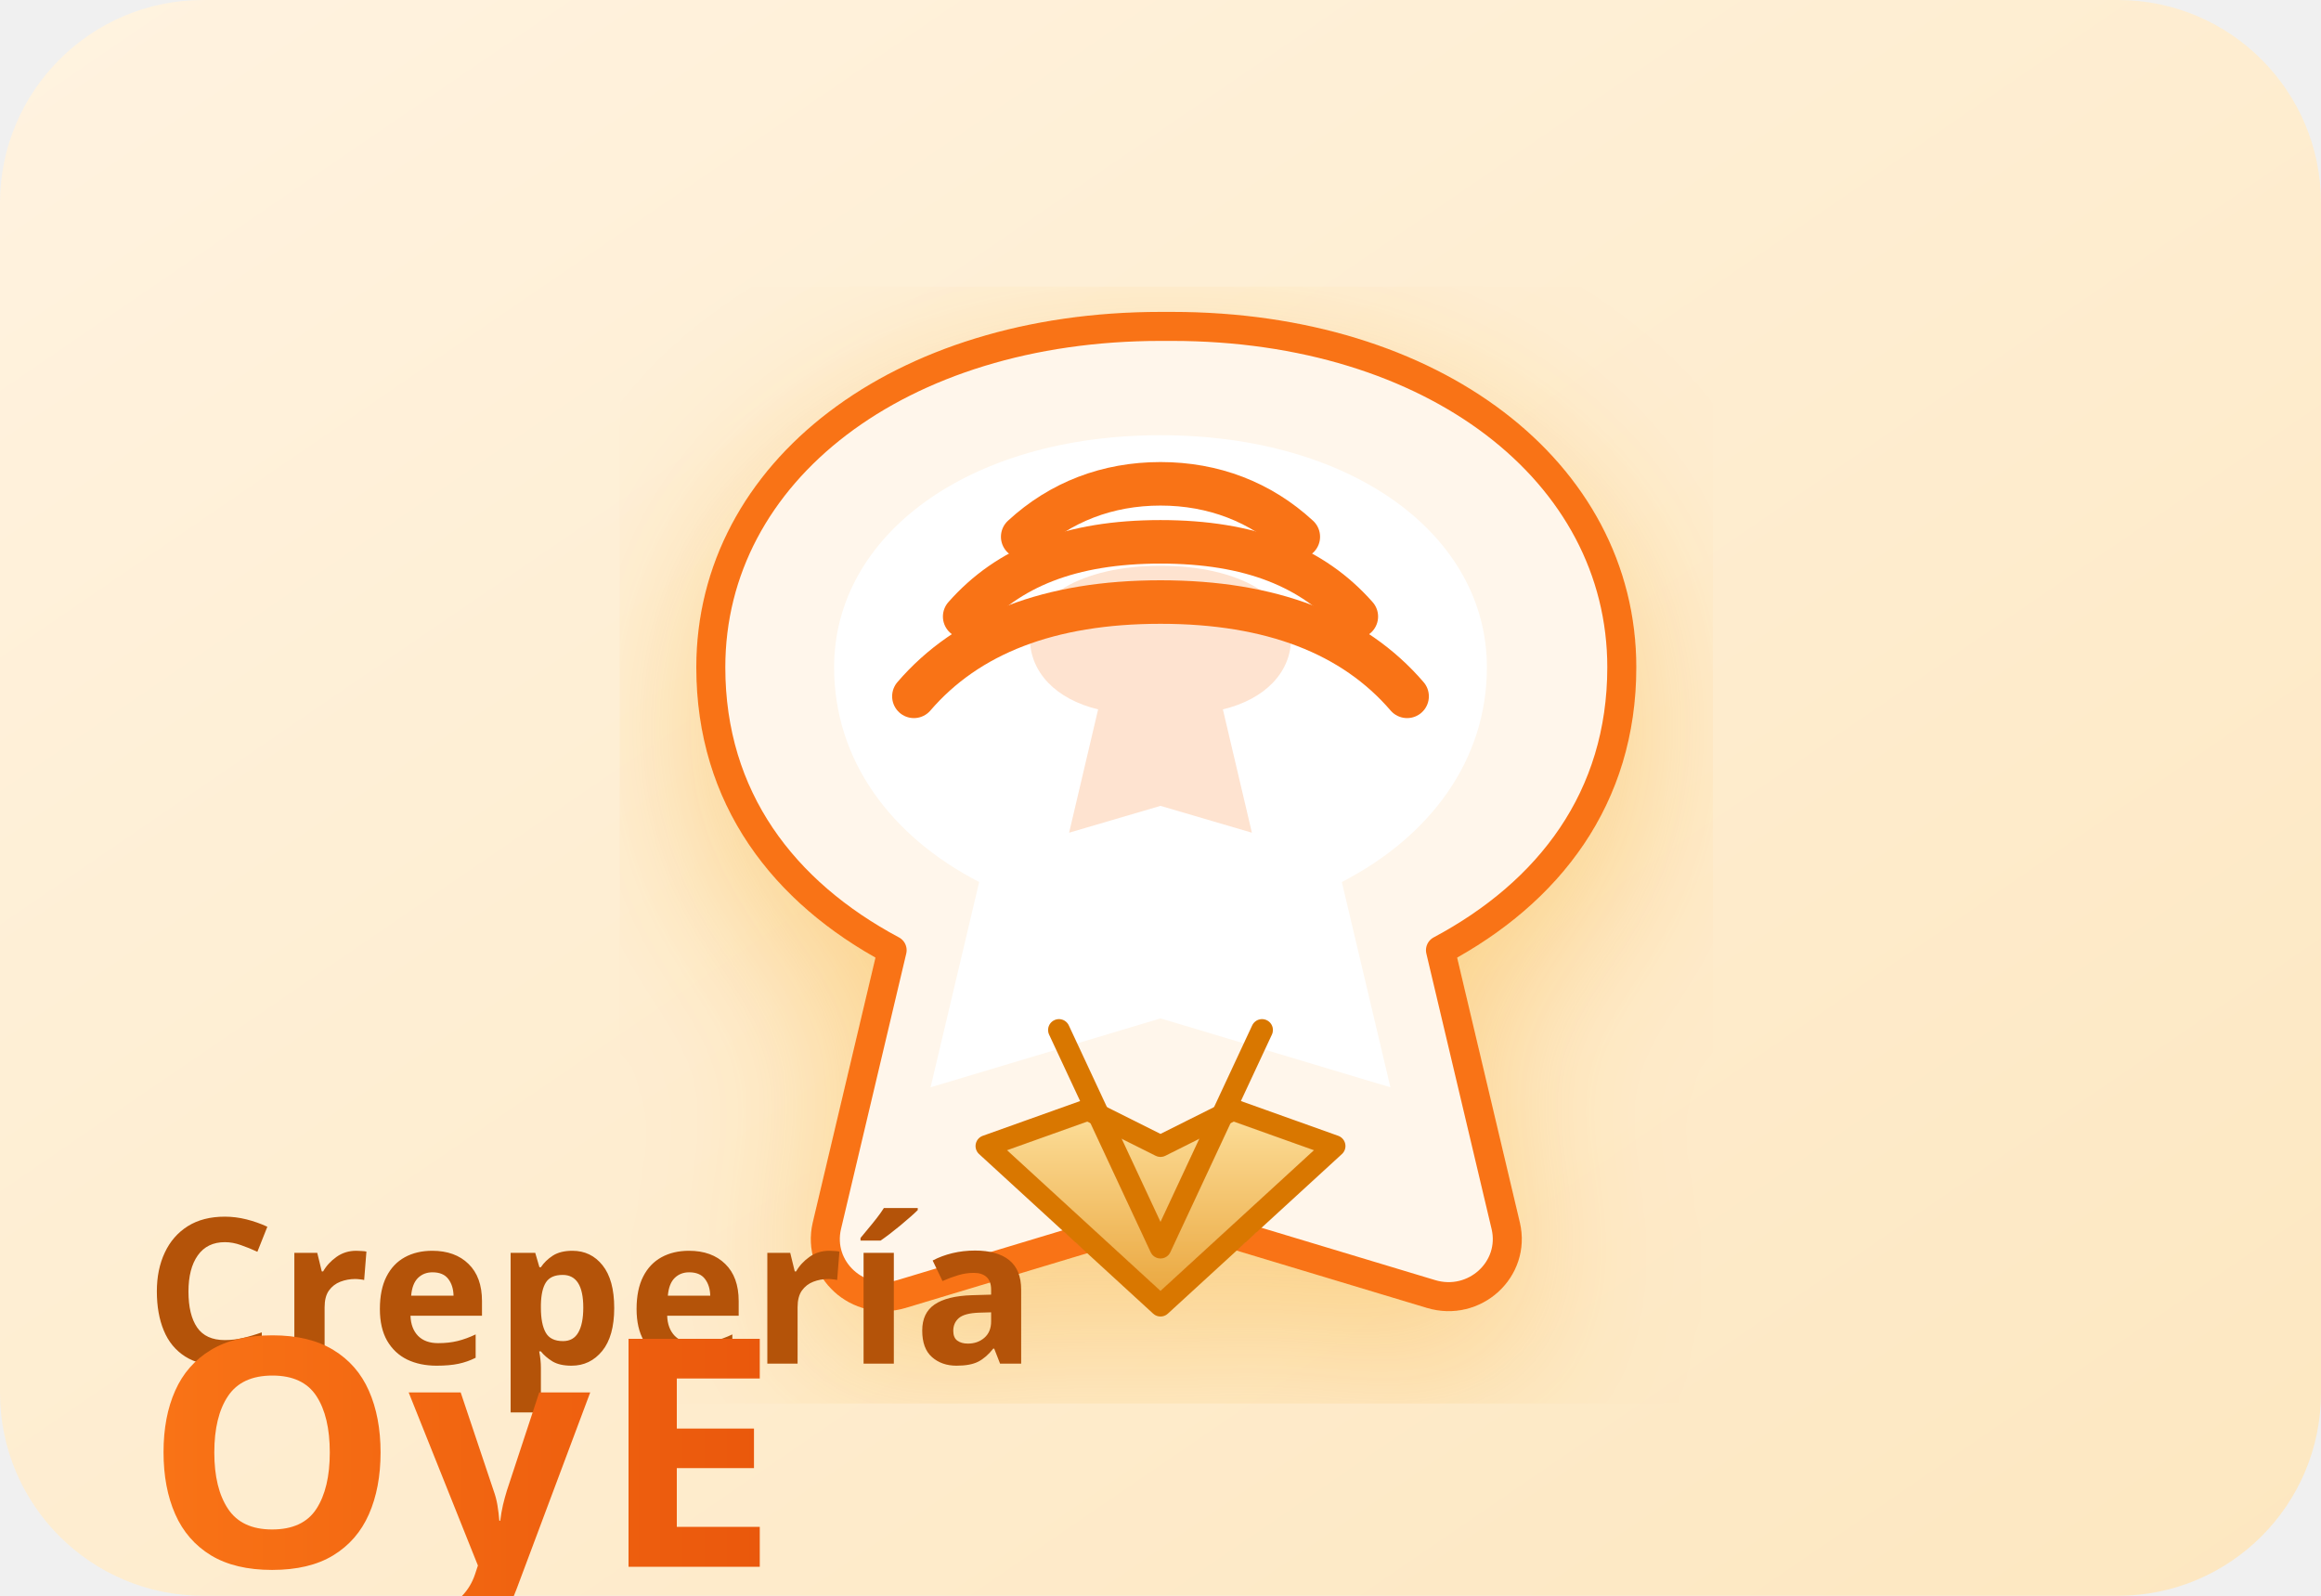
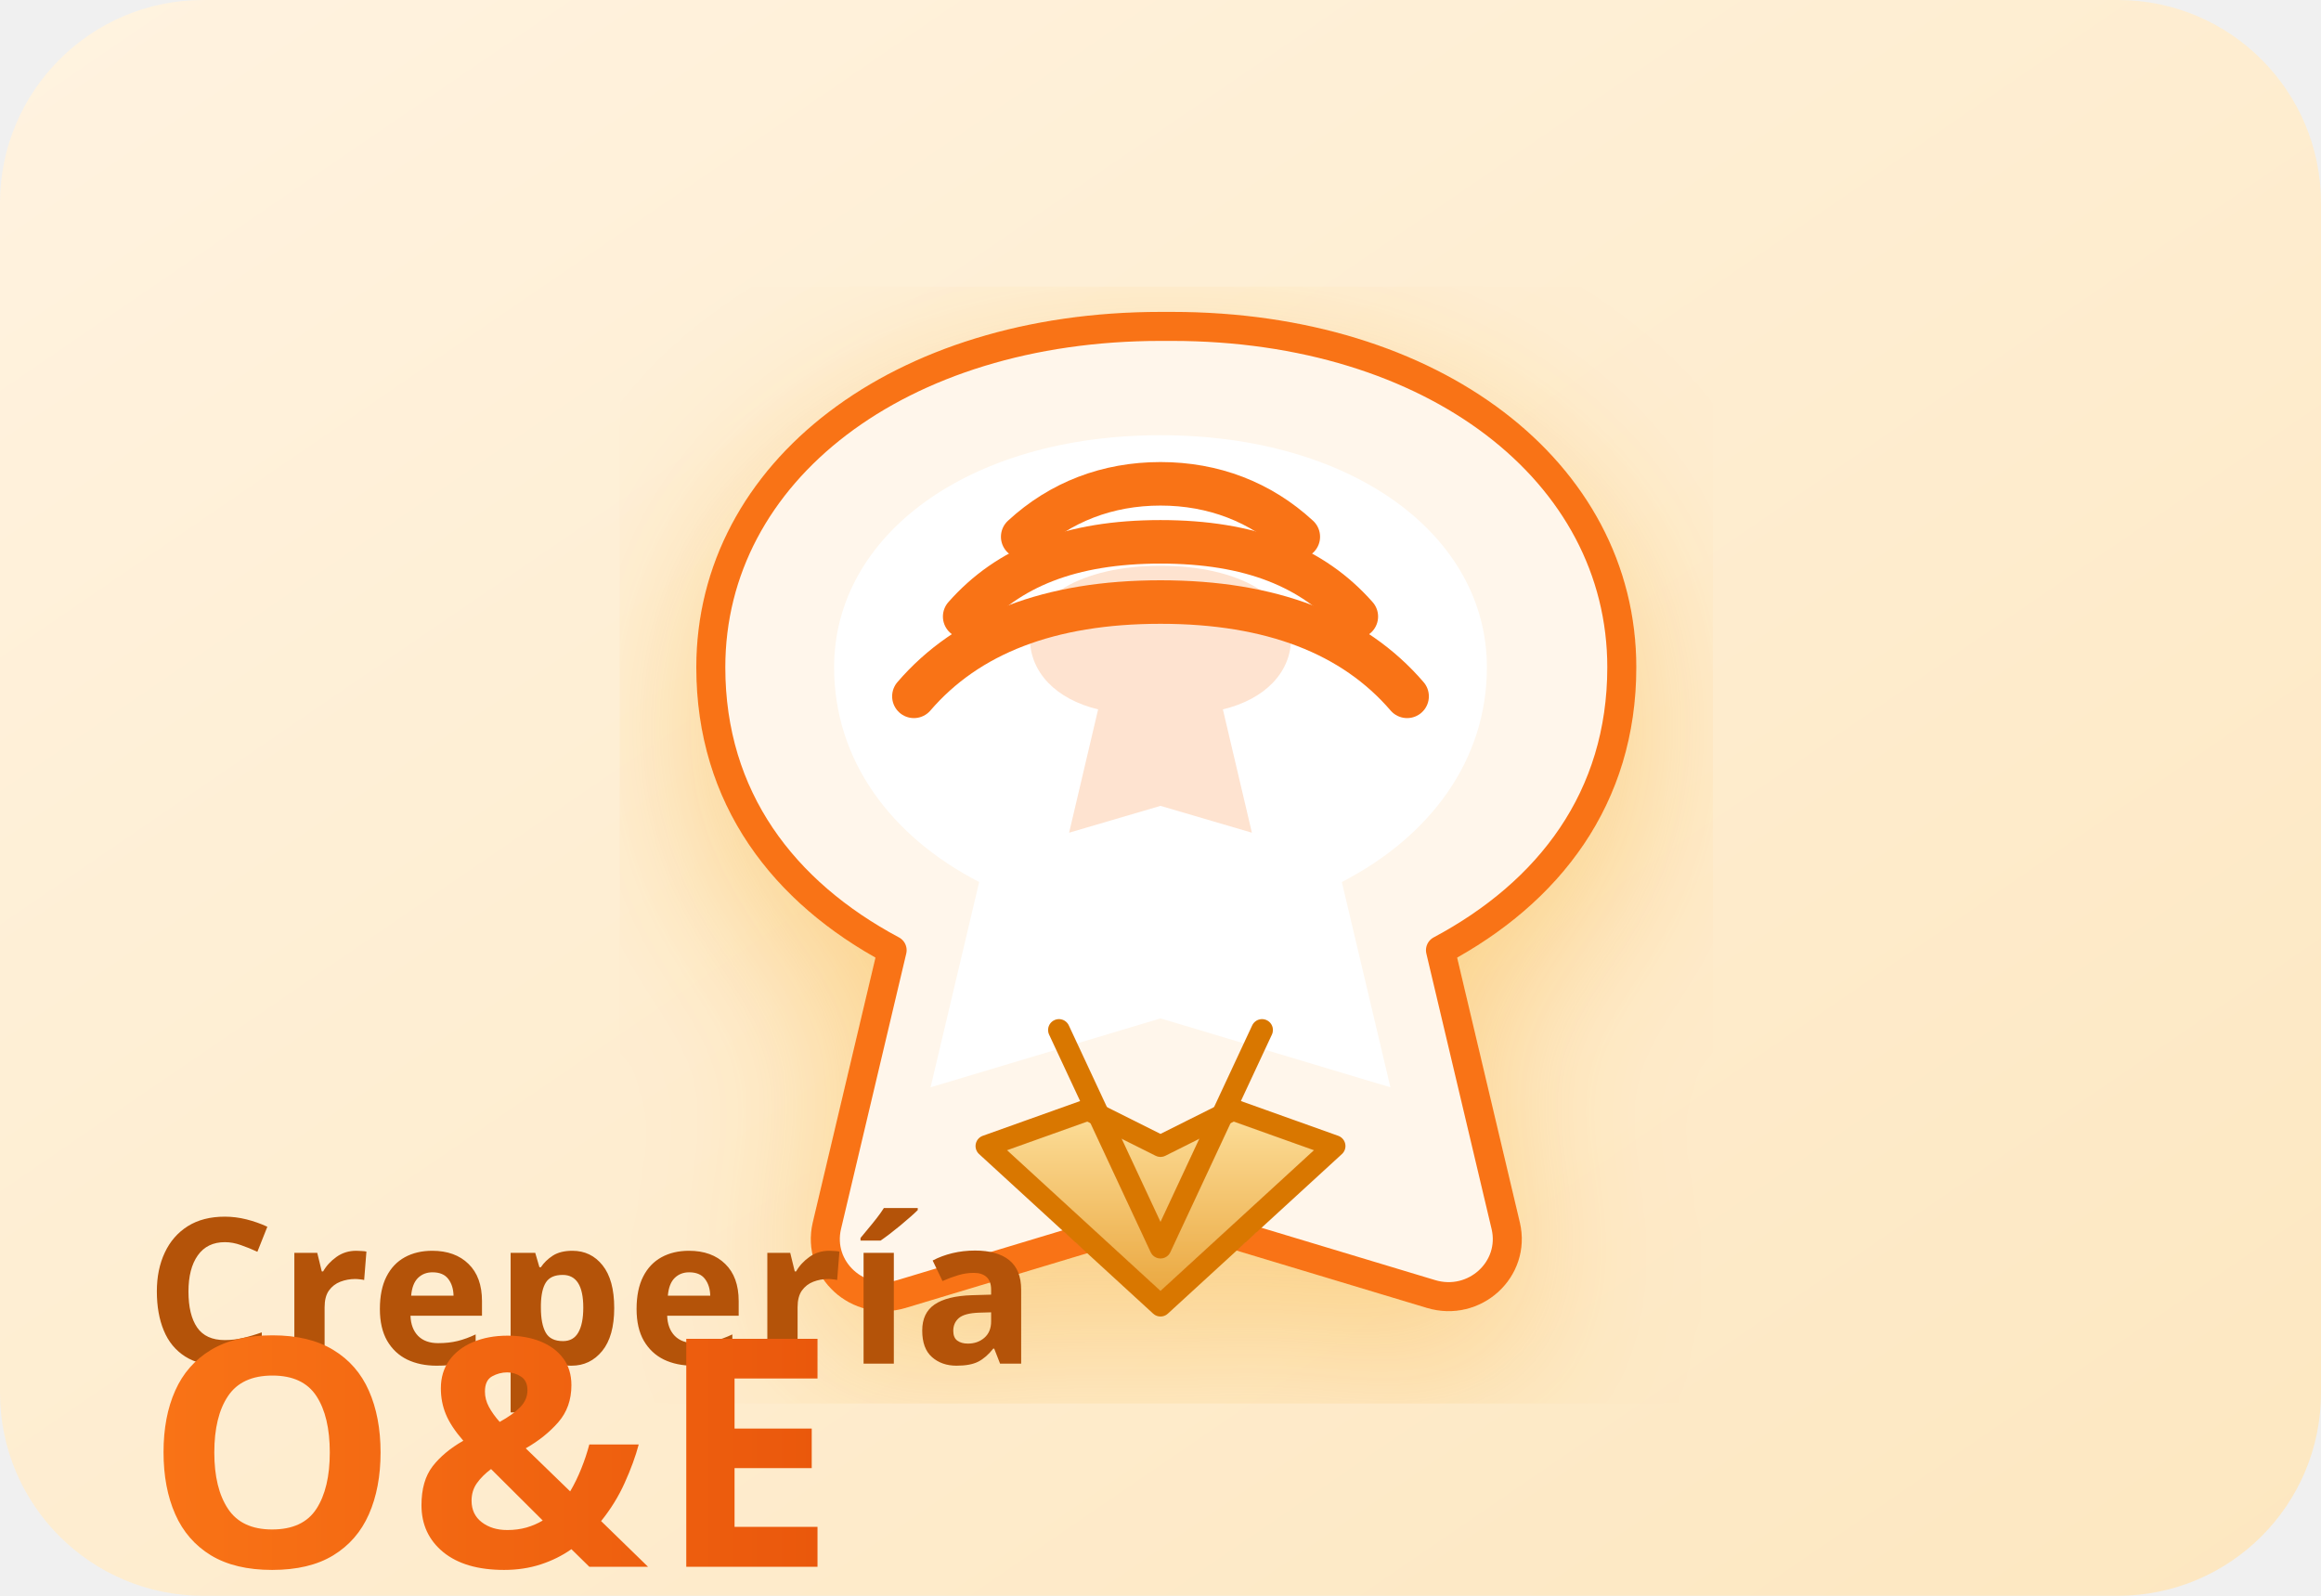
<svg xmlns="http://www.w3.org/2000/svg" viewBox="0 0 320 220" role="img" aria-labelledby="title desc">
  <defs>
    <linearGradient id="grad-bg" x1="0%" y1="0%" x2="100%" y2="100%">
      <stop offset="0%" stop-color="#fff3e0" />
      <stop offset="100%" stop-color="#fde7c0" />
    </linearGradient>
    <linearGradient id="grad-cone" x1="0%" y1="0%" x2="0%" y2="100%">
      <stop offset="0%" stop-color="#fddf9b" />
      <stop offset="100%" stop-color="#e9a43a" />
    </linearGradient>
    <linearGradient id="grad-cream" x1="0%" y1="0%" x2="100%" y2="100%">
      <stop offset="0%" stop-color="#f9a8d4" />
      <stop offset="100%" stop-color="#f97316" />
    </linearGradient>
    <linearGradient id="grad-outline" x1="0%" y1="0%" x2="100%" y2="0%">
      <stop offset="0%" stop-color="#f97316" />
      <stop offset="100%" stop-color="#ea580c" />
    </linearGradient>
    <filter id="shadow" x="-10%" y="-10%" width="120%" height="120%">
      <feDropShadow dx="0" dy="8" stdDeviation="12" flood-color="#f59e0b" flood-opacity="0.35" />
    </filter>
  </defs>
  <rect x="0" y="0" width="320" height="220" rx="28" fill="url(#grad-bg)" />
  <g filter="url(#shadow)">
    <path d="M160 45c-36 0-62 20-62 47 0 18 10 31 25 39l-9 38c-1.4 6 4.3 11.2 10.3 9.4l36.5-11 36.5 11c6 1.8 11.7-3.4 10.3-9.4l-9-38c15-8 25-21 25-39 0-27-26-47-62-47z" fill="#fff6eb" stroke="#f97316" stroke-width="4" stroke-linejoin="round" />
    <path d="M160 60c-26.5 0-45 13.8-45 32 0 12.8 7.8 23.3 20 29.6l-6.7 28.3 31.7-9.5 31.7 9.5-6.7-28.3c12.2-6.3 20-16.8 20-29.6 0-18.2-18.5-32-45-32z" fill="#fff" />
    <path d="M160 78c-11 0-18 4.5-18 10 0 4.7 3.6 8.4 9.4 9.8l-4 17 12.6-3.7 12.6 3.7-4-17c5.8-1.4 9.4-5.1 9.4-9.8 0-5.5-7-10-18-10z" fill="#f97316" opacity="0.2" />
    <path d="M141 74c5.2-4.8 11.7-7.3 19-7.3 7.3 0 13.8 2.5 19 7.3" fill="none" stroke="#f97316" stroke-width="6" stroke-linecap="round" stroke-linejoin="round" />
    <path d="M133 85c6-6.8 14.6-10.3 27-10.3 12.4 0 21 3.5 27 10.3" fill="none" stroke="#f97316" stroke-width="6" stroke-linecap="round" stroke-linejoin="round" />
    <path d="M126 96c7.4-8.6 18.7-13 34-13 15.3 0 26.6 4.4 34 13" fill="none" stroke="#f97316" stroke-width="6" stroke-linecap="round" stroke-linejoin="round" />
    <path d="M150 153l10 5 10-5 14 5-24 22-24-22z" fill="url(#grad-cone)" stroke="#d97706" stroke-width="3" stroke-linejoin="round" />
    <path d="M146 142l14 30 14-30" fill="none" stroke="#d97706" stroke-width="3" stroke-linecap="round" stroke-linejoin="round" />
  </g>
  <g transform="translate(20 188)">
    <text x="0" y="0" font-family="'Poppins', 'Segoe UI', sans-serif" font-size="28" font-weight="700" fill="#b45309" letter-spacing="0.02em">Crepería</text>
-     <text x="0" y="28" font-family="'Poppins', 'Segoe UI', sans-serif" font-size="44" font-weight="700" fill="url(#grad-outline)" letter-spacing="0.03em">OyE</text>
+     <text x="0" y="28" font-family="'Poppins', 'Segoe UI', sans-serif" font-size="44" font-weight="700" fill="url(#grad-outline)" letter-spacing="0.03em">O&amp;E</text>
  </g>
</svg>
